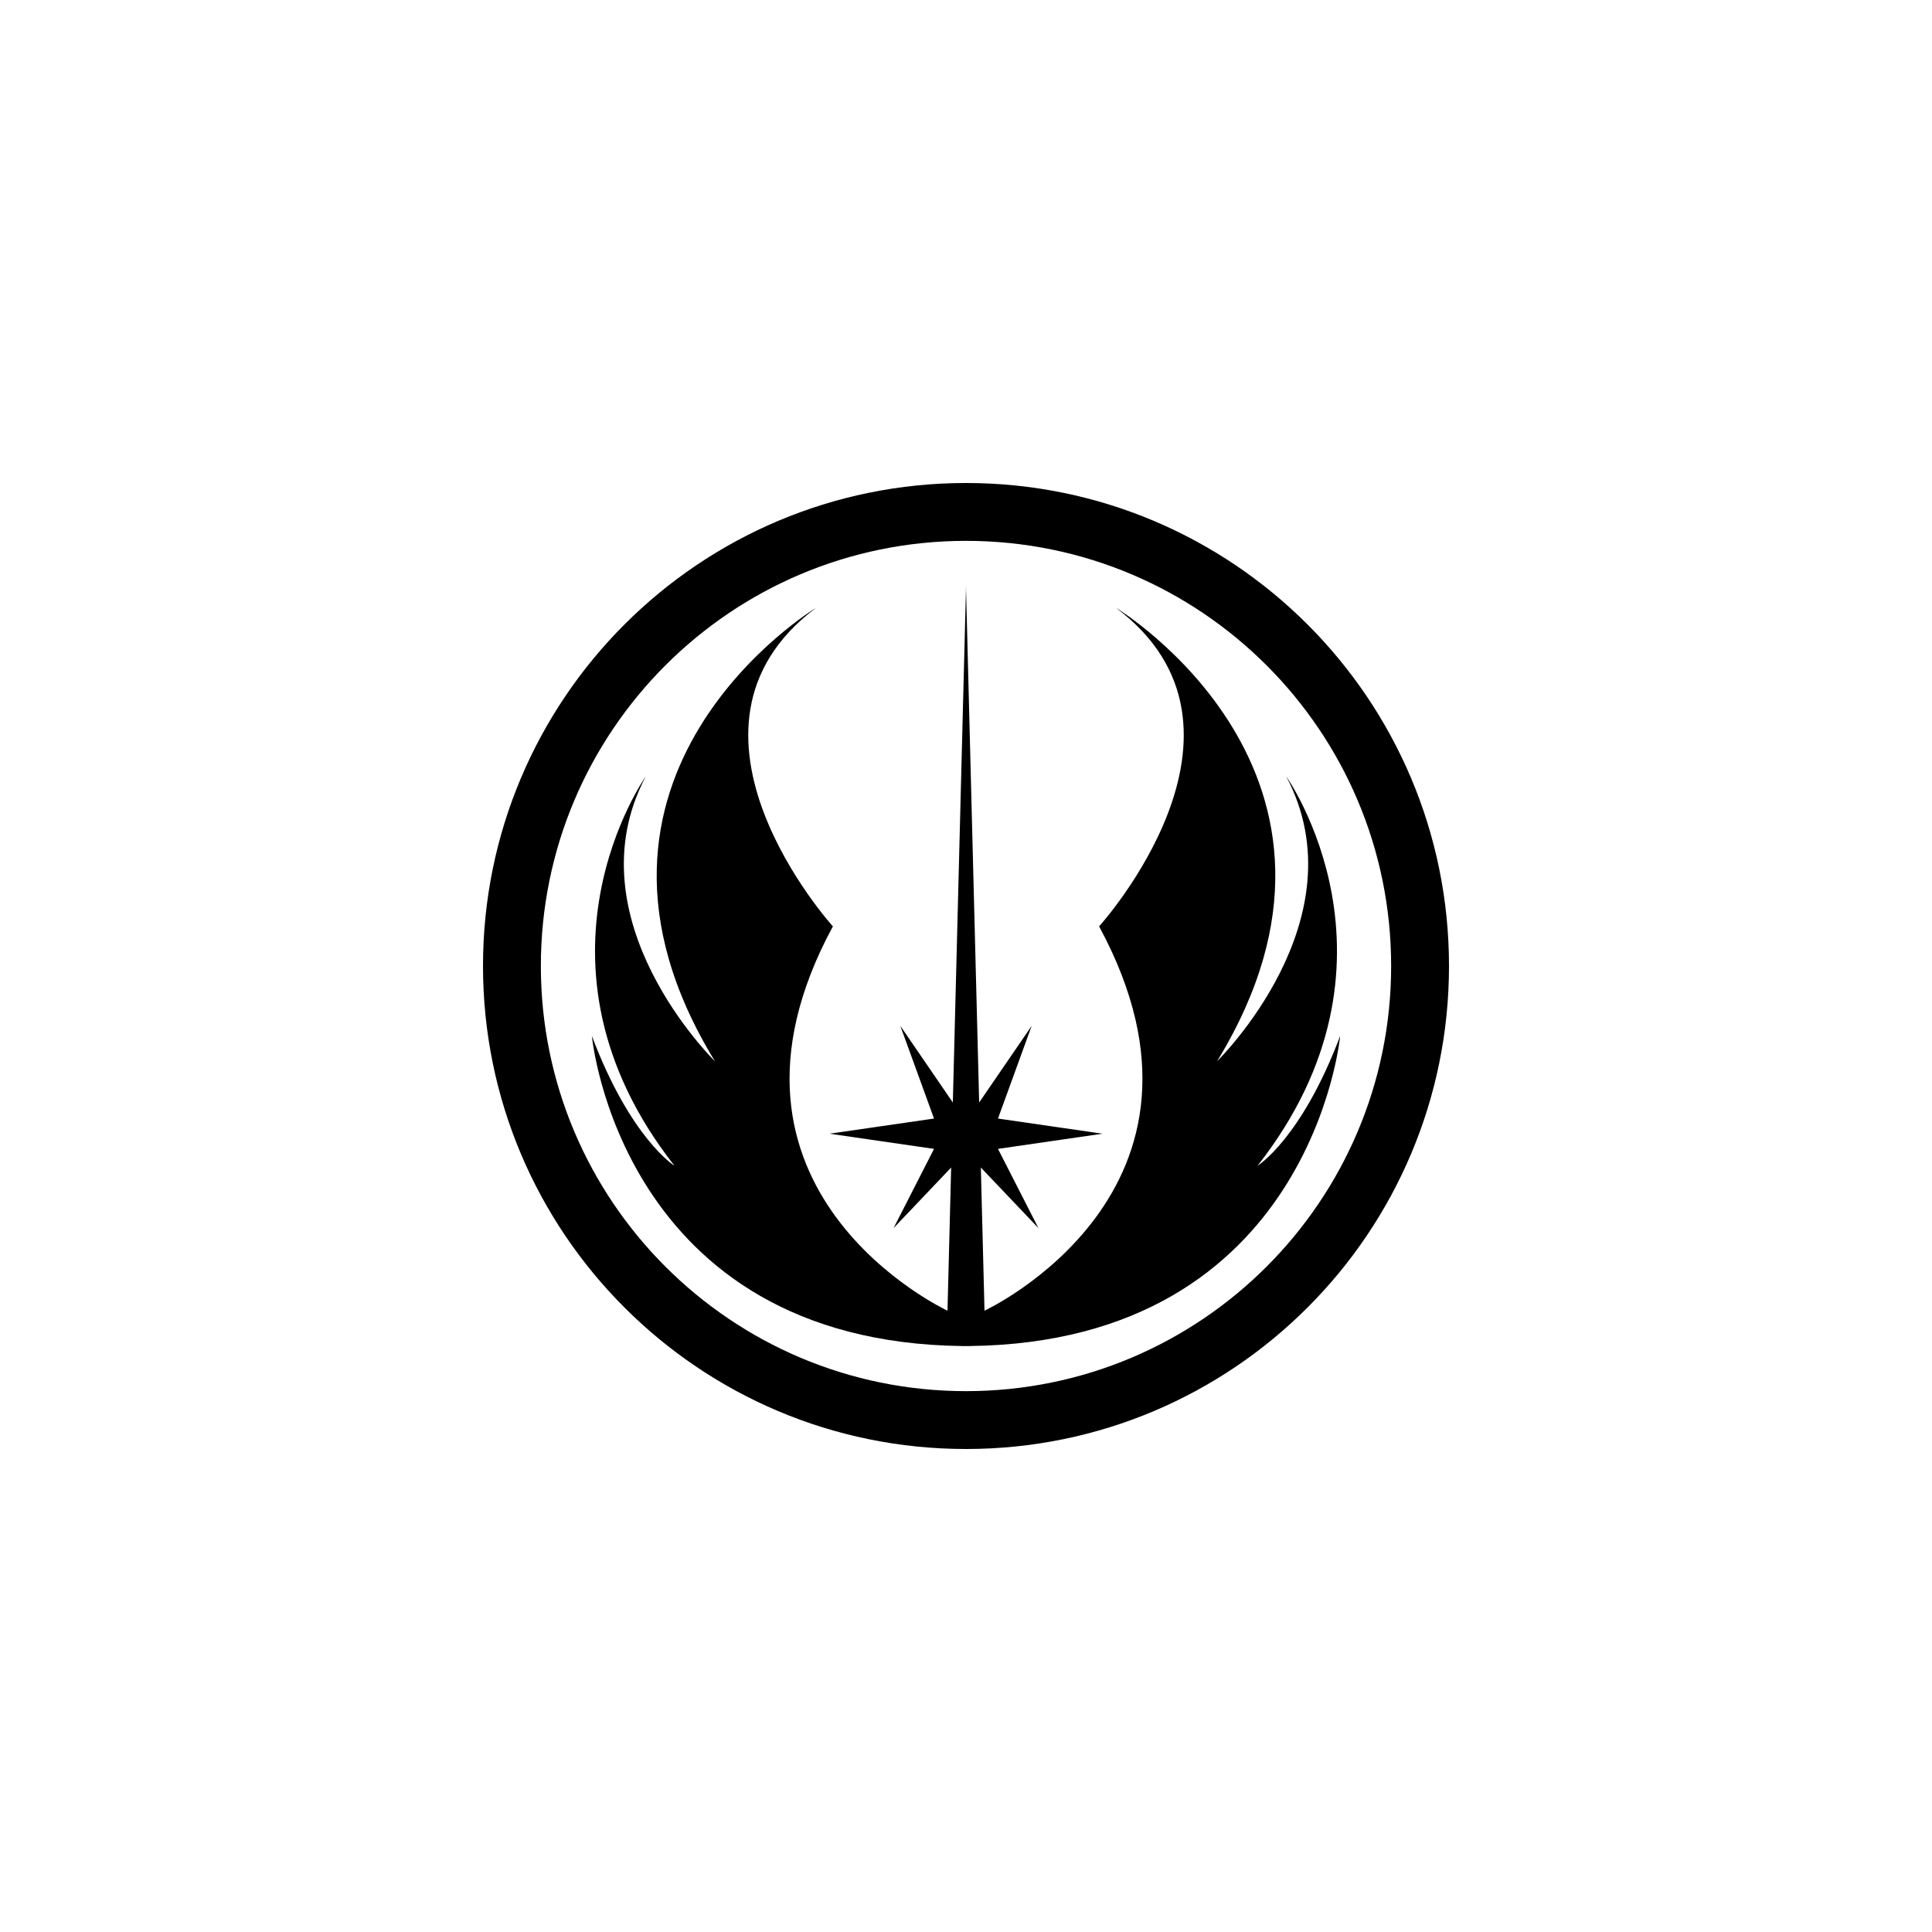
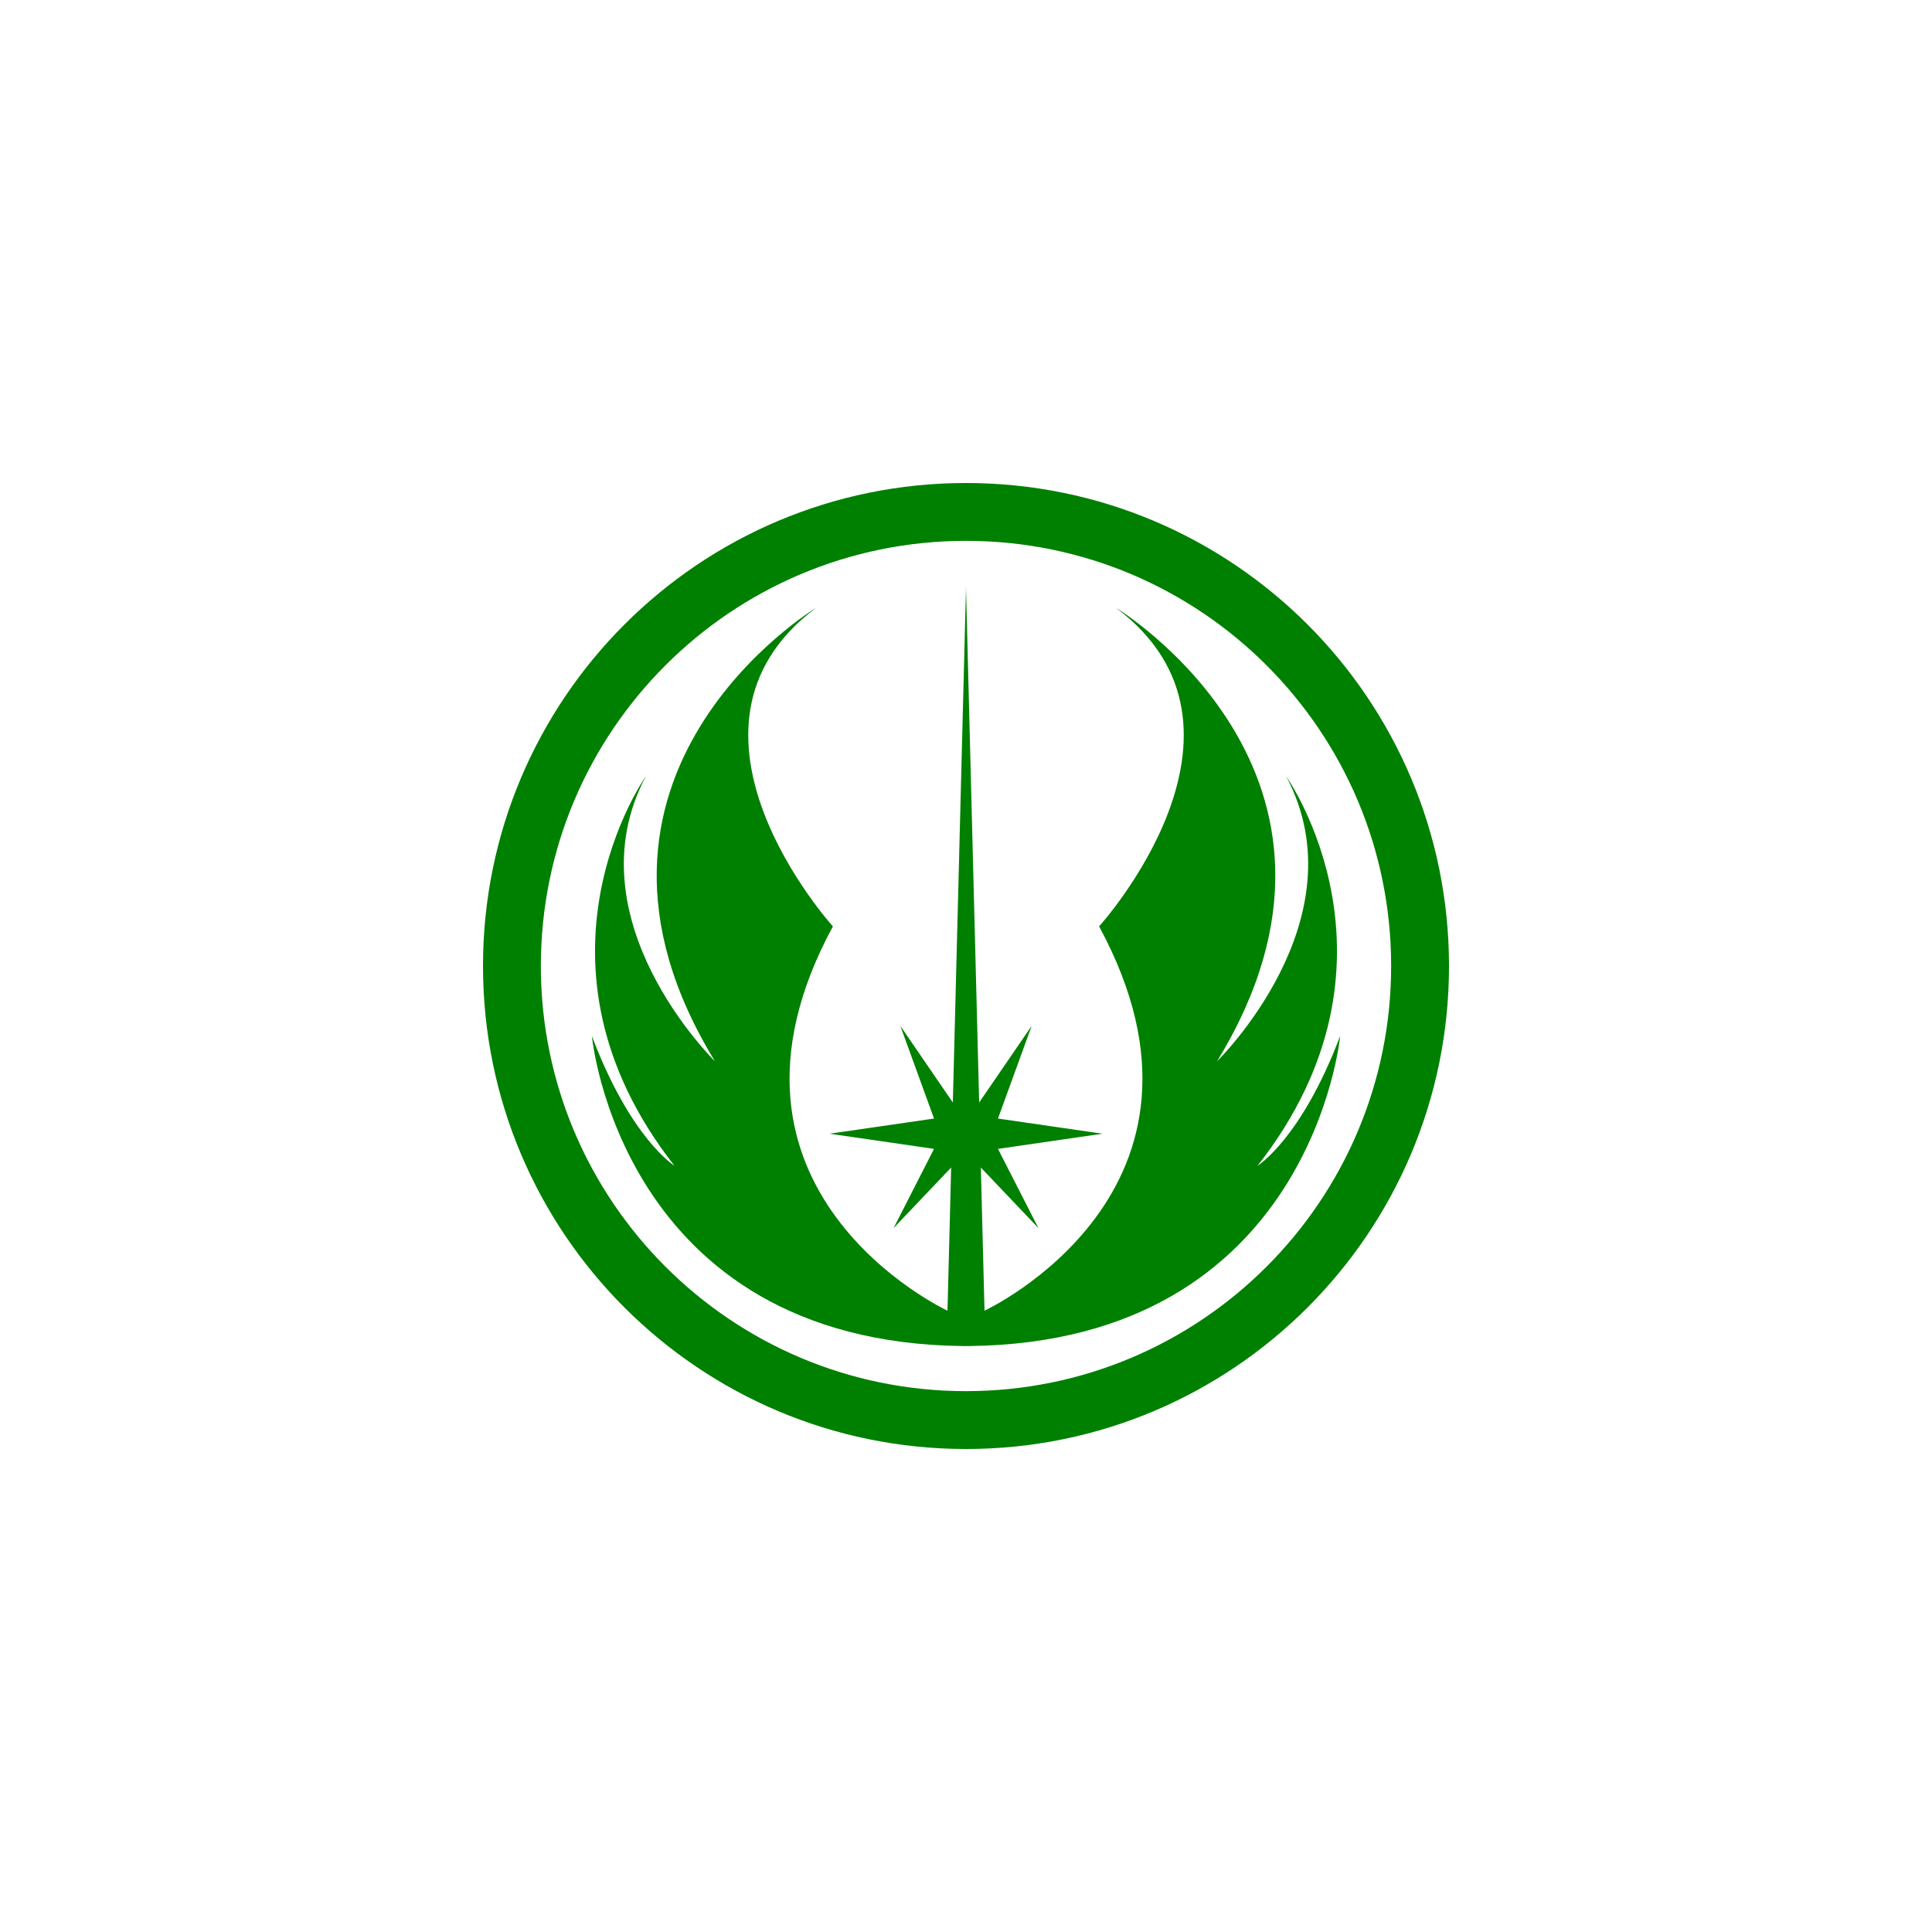
- <svg xmlns="http://www.w3.org/2000/svg" width="76px" height="76px" viewBox="0 0 76 76" version="1.1" baseProfile="full" enable-background="new 0 0 76.00 76.00" xml:space="preserve">
-   <path fill="#000000" fill-opacity="1" fill-rule="evenodd" stroke-linejoin="round" d="M 37.482,43.369C 37.156,42.893 35.416,40.354 35.416,40.354L 36.742,44.001L 32.631,44.597L 36.742,45.194L 35.151,48.31C 35.151,48.31 37.136,46.223 37.416,45.928C 37.301,50.447 37.272,51.559 37.272,51.559C 37.272,51.559 27.128,46.852 32.764,36.442C 32.764,36.442 25.736,28.684 32.101,23.91C 32.101,23.91 21.227,30.474 28.123,41.746C 28.123,41.746 22.421,36.177 25.404,30.541C 25.404,30.541 20.233,37.834 26.531,45.857C 26.531,45.857 24.808,44.796 23.283,40.752C 23.283,40.752 24.395,52.792 37.866,52.95L 37.866,52.952C 37.911,52.952 37.955,52.951 38,52.951C 38.045,52.951 38.089,52.952 38.134,52.952L 38.134,52.95C 51.605,52.792 52.718,40.752 52.718,40.752C 51.193,44.796 49.469,45.857 49.469,45.857C 55.767,37.834 50.596,30.541 50.596,30.541C 53.579,36.177 47.877,41.746 47.877,41.746C 54.773,30.474 43.899,23.91 43.899,23.91C 50.264,28.684 43.236,36.442 43.236,36.442C 48.872,46.852 38.728,51.559 38.728,51.559C 38.728,51.559 38.699,50.447 38.584,45.928C 38.864,46.223 40.849,48.31 40.849,48.31L 39.258,45.194L 43.369,44.597L 39.258,44.001L 40.584,40.354C 40.584,40.354 38.844,42.893 38.518,43.369C 38.37,37.597 38.004,23.276 38.002,23.208L 38.002,23.048L 38,23.114L 37.998,23.048L 37.998,23.208C 37.995,23.321 37.629,37.61 37.482,43.369 Z " />
-   <path fill="#000000" fill-opacity="1" fill-rule="evenodd" stroke-width="0.32" stroke-linejoin="round" d="M 38,19C 27.507,19 19,27.507 19,38C 19,48.493 27.507,57 38,57C 48.493,57 57,48.493 57,38C 57,27.507 48.493,19 38,19 Z M 38,21.276C 47.236,21.276 54.724,28.764 54.724,38C 54.724,47.236 47.236,54.724 38,54.724C 28.764,54.724 21.276,47.236 21.276,38C 21.276,28.764 28.764,21.276 38,21.276 Z " />
+ <svg xmlns="http://www.w3.org/2000/svg" width="100px" height="100px" viewBox="0 0 76 76" version="1.1" baseProfile="full" enable-background="new 0 0 76.00 76.00" xml:space="preserve">
+   <path fill="green" fill-opacity="1" fill-rule="evenodd" stroke-linejoin="round" d="M 37.482,43.369C 37.156,42.893 35.416,40.354 35.416,40.354L 36.742,44.001L 32.631,44.597L 36.742,45.194L 35.151,48.31C 35.151,48.31 37.136,46.223 37.416,45.928C 37.301,50.447 37.272,51.559 37.272,51.559C 37.272,51.559 27.128,46.852 32.764,36.442C 32.764,36.442 25.736,28.684 32.101,23.91C 32.101,23.91 21.227,30.474 28.123,41.746C 28.123,41.746 22.421,36.177 25.404,30.541C 25.404,30.541 20.233,37.834 26.531,45.857C 26.531,45.857 24.808,44.796 23.283,40.752C 23.283,40.752 24.395,52.792 37.866,52.95L 37.866,52.952C 37.911,52.952 37.955,52.951 38,52.951C 38.045,52.951 38.089,52.952 38.134,52.952L 38.134,52.95C 51.605,52.792 52.718,40.752 52.718,40.752C 51.193,44.796 49.469,45.857 49.469,45.857C 55.767,37.834 50.596,30.541 50.596,30.541C 53.579,36.177 47.877,41.746 47.877,41.746C 54.773,30.474 43.899,23.91 43.899,23.91C 50.264,28.684 43.236,36.442 43.236,36.442C 48.872,46.852 38.728,51.559 38.728,51.559C 38.728,51.559 38.699,50.447 38.584,45.928C 38.864,46.223 40.849,48.31 40.849,48.31L 39.258,45.194L 43.369,44.597L 39.258,44.001L 40.584,40.354C 40.584,40.354 38.844,42.893 38.518,43.369C 38.37,37.597 38.004,23.276 38.002,23.208L 38.002,23.048L 38,23.114L 37.998,23.048L 37.998,23.208C 37.995,23.321 37.629,37.61 37.482,43.369 Z " />
+   <path fill="green" fill-opacity="1" fill-rule="evenodd" stroke-width="0.32" stroke-linejoin="round" d="M 38,19C 27.507,19 19,27.507 19,38C 19,48.493 27.507,57 38,57C 48.493,57 57,48.493 57,38C 57,27.507 48.493,19 38,19 Z M 38,21.276C 47.236,21.276 54.724,28.764 54.724,38C 54.724,47.236 47.236,54.724 38,54.724C 28.764,54.724 21.276,47.236 21.276,38C 21.276,28.764 28.764,21.276 38,21.276 Z " />
</svg>
